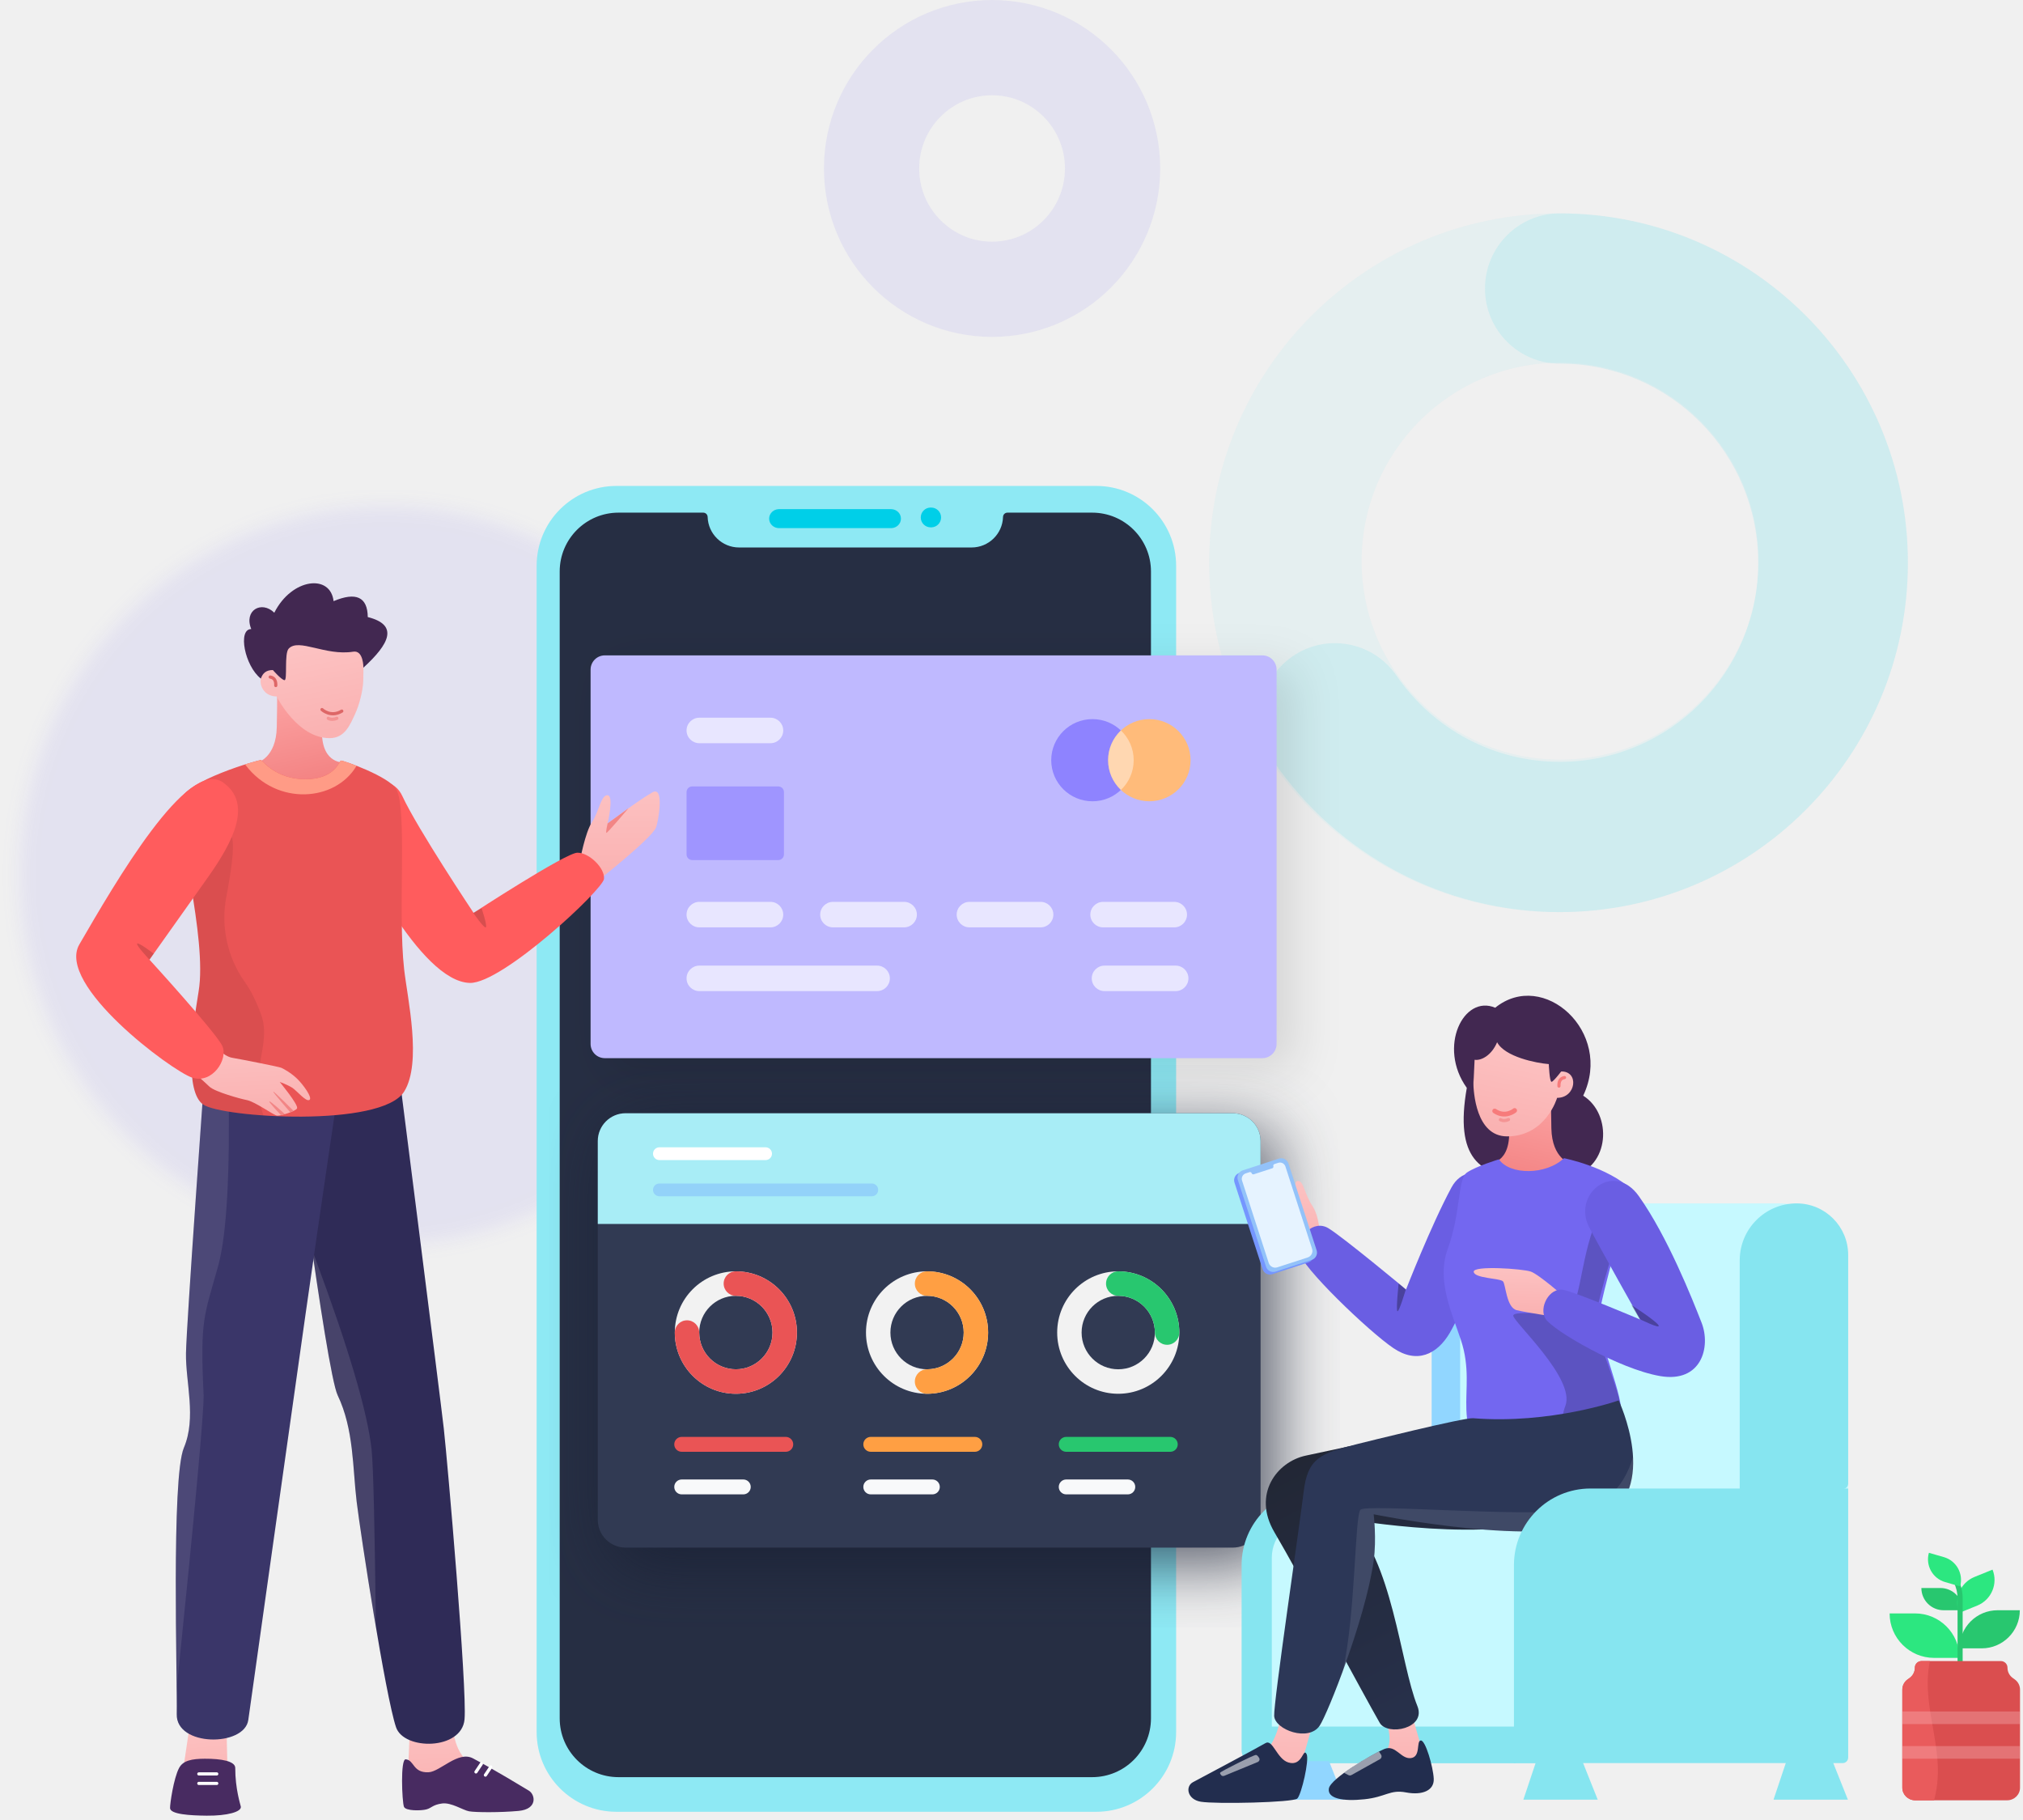
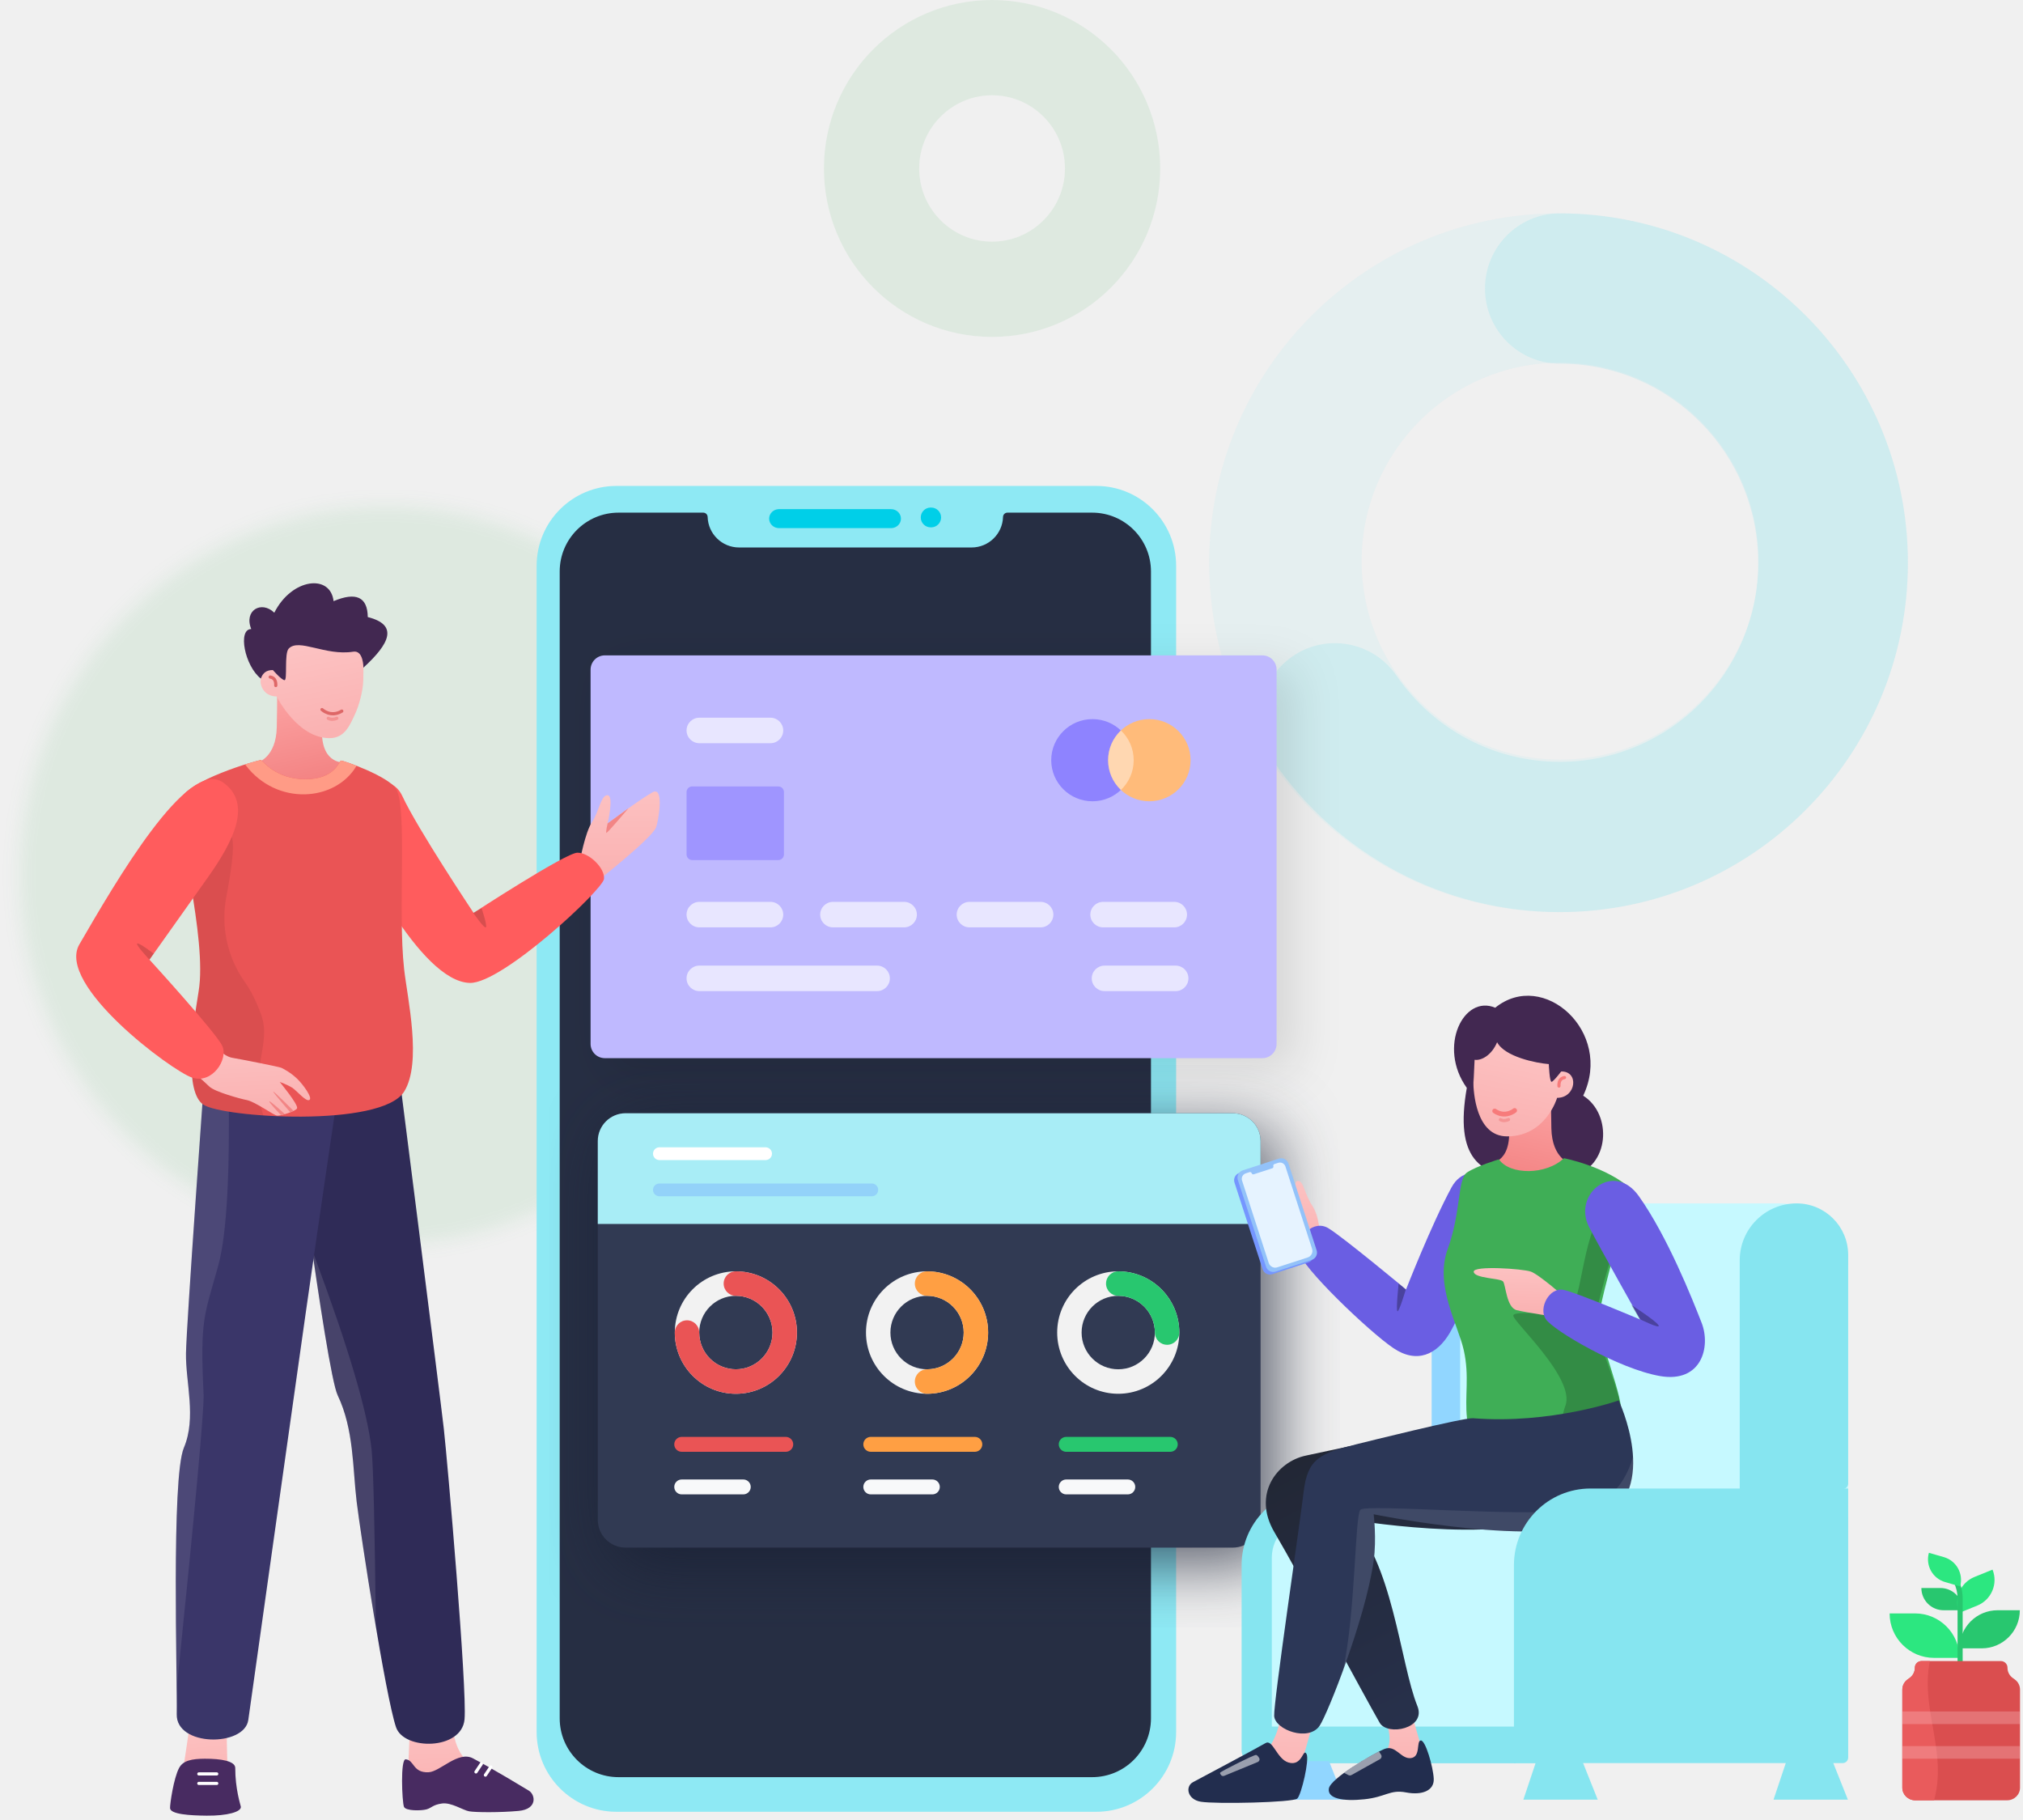
<svg xmlns="http://www.w3.org/2000/svg" width="637" height="573" viewBox="0 0 637 573" fill="none">
  <g id="Illustration">
    <g id="Shape">
      <g id="Oval" opacity="0.1" filter="url(#filter0_f)">
-         <ellipse cx="121.531" cy="275.607" rx="115.531" ry="116.393" fill="#7367F0" />
+         <ellipse cx="121.531" cy="275.607" rx="115.531" ry="116.393" fill="#3fae56" />
      </g>
      <path id="Oval_2" opacity="0.05" fill-rule="evenodd" clip-rule="evenodd" d="M380.75 177.185C380.75 116.434 429.999 67.185 490.75 67.185C551.501 67.185 600.75 116.434 600.75 177.185C600.75 237.937 551.501 287.185 490.75 287.185C429.999 287.185 380.75 237.937 380.75 177.185ZM553.75 176.685C553.75 142.167 525.768 114.185 491.25 114.185C456.732 114.185 428.75 142.167 428.75 176.685C428.75 211.203 456.732 239.185 491.25 239.185C525.768 239.185 553.75 211.203 553.75 176.685Z" fill="#00CFE8" />
-       <ellipse id="Oval_3" opacity="0.1" cx="312.382" cy="53.041" rx="37.944" ry="38.041" stroke="#7367F0" stroke-width="30" />
+       <ellipse id="Oval_3" opacity="0.1" cx="312.382" cy="53.041" rx="37.944" ry="38.041" stroke="#3fae56" stroke-width="30" />
      <path id="Path" opacity="0.1" d="M491.165 67.185C551.687 67.185 600.75 116.434 600.75 177.185C600.75 237.937 551.687 287.185 491.165 287.185C454.704 287.185 421.237 269.153 400.923 239.605C393.53 228.852 396.221 214.12 406.933 206.699C417.538 199.353 432.029 201.927 439.491 212.413L439.715 212.733C451.321 229.614 470.362 239.873 491.165 239.873C525.656 239.873 553.617 211.807 553.617 177.185C553.617 142.91 526.213 115.059 492.198 114.506L491.165 114.497C478.15 114.497 467.598 103.906 467.598 90.841C467.598 77.776 478.15 67.185 491.165 67.185Z" fill="#00CFE8" />
    </g>
    <g id="Mobile Banking App">
      <g id="Phone3">
        <path id="Rectangle" fill-rule="evenodd" clip-rule="evenodd" d="M168.975 178.137C168.975 164.254 180.229 153 194.112 153H345.201C359.084 153 370.338 164.254 370.338 178.137V545.323C370.338 559.206 359.084 570.46 345.201 570.46H194.112C180.229 570.46 168.975 559.206 168.975 545.323V178.137Z" fill="#8EE9F4" />
        <g id="Group 48">
          <path id="Rectangle_2" fill-rule="evenodd" clip-rule="evenodd" d="M176.237 179.934C176.237 169.705 184.53 161.412 194.759 161.412H221.439C222.187 161.412 222.799 162.007 222.821 162.755V162.755C222.976 168.115 227.365 172.379 232.727 172.379H305.926C311.288 172.379 315.678 168.115 315.833 162.755V162.755C315.854 162.007 316.467 161.412 317.215 161.412H343.894C354.124 161.412 362.416 169.705 362.416 179.934V541.033C362.416 551.263 354.124 559.555 343.894 559.555H194.759C184.53 559.555 176.237 551.263 176.237 541.033V179.934Z" fill="#262E43" />
          <mask id="mask0" mask-type="alpha" maskUnits="userSpaceOnUse" x="176" y="161" width="187" height="399">
            <path id="Rectangle_3" fill-rule="evenodd" clip-rule="evenodd" d="M176.237 179.934C176.237 169.705 184.53 161.412 194.759 161.412H221.439C222.187 161.412 222.799 162.007 222.821 162.755V162.755C222.976 168.115 227.365 172.379 232.727 172.379H305.926C311.288 172.379 315.678 168.115 315.833 162.755V162.755C315.854 162.007 316.467 161.412 317.215 161.412H343.894C354.124 161.412 362.416 169.705 362.416 179.934V541.033C362.416 551.263 354.124 559.555 343.894 559.555H194.759C184.53 559.555 176.237 551.263 176.237 541.033V179.934Z" fill="white" />
          </mask>
          <g mask="url(#mask0)">
            <ellipse id="Oval_4" cx="246.822" cy="403.737" rx="15.969" ry="15.951" fill="#E97EFF" fill-opacity="0.549" />
            <path id="Rectangle_4" fill-rule="evenodd" clip-rule="evenodd" d="M198.916 235.001C198.916 232.11 201.259 229.767 204.15 229.767H335.904C338.794 229.767 341.138 232.11 341.138 235.001V235.001C341.138 237.891 338.794 240.235 335.904 240.235H204.15C201.259 240.235 198.916 237.891 198.916 235.001V235.001Z" fill="#E97EFF" fill-opacity="0.549" />
          </g>
        </g>
        <path id="Path_2" d="M280.572 160.308C282.294 160.308 283.69 161.647 283.69 163.299C283.69 164.914 282.355 166.23 280.686 166.288L280.572 166.29H245.304C243.582 166.29 242.186 164.951 242.186 163.299C242.186 161.684 243.521 160.368 245.19 160.31L245.304 160.308H280.572Z" fill="#00CFE8" />
        <path id="Path_3" d="M293.21 159.81C294.933 159.81 296.329 161.205 296.329 162.925C296.329 164.608 294.994 165.979 293.325 166.039L293.21 166.041H293.047C291.324 166.041 289.928 164.646 289.928 162.925C289.928 161.243 291.263 159.872 292.932 159.812L293.047 159.81H293.21Z" fill="#00CFE8" />
      </g>
      <g id="BoardPieChart">
        <g id="Rectangle_5" filter="url(#filter1_d)">
          <path fill-rule="evenodd" clip-rule="evenodd" d="M188.229 359.27C188.229 354.434 192.15 350.513 196.986 350.513H388.175C393.011 350.513 396.931 354.434 396.931 359.27V478.524C396.931 483.361 393.011 487.281 388.175 487.281H196.986C192.15 487.281 188.229 483.361 188.229 478.524V359.27Z" fill="#313A53" />
        </g>
        <mask id="mask1" mask-type="alpha" maskUnits="userSpaceOnUse" x="188" y="350" width="209" height="138">
          <path id="Rectangle_6" fill-rule="evenodd" clip-rule="evenodd" d="M188.229 359.27C188.229 354.434 192.15 350.513 196.986 350.513H388.175C393.011 350.513 396.931 354.434 396.931 359.27V478.524C396.931 483.361 393.011 487.281 388.175 487.281H196.986C192.15 487.281 188.229 483.361 188.229 478.524V359.27Z" fill="white" />
        </mask>
        <g mask="url(#mask1)">
          <path id="Rectangle_7" fill-rule="evenodd" clip-rule="evenodd" d="M183.547 345.15H402.282V385.376H183.547L183.547 345.15Z" fill="#A8EDF6" />
          <path id="Rectangle_8" opacity="0.366" fill-rule="evenodd" clip-rule="evenodd" d="M205.621 374.649C205.621 373.538 206.522 372.638 207.632 372.638H274.515C275.626 372.638 276.526 373.538 276.526 374.649V374.649C276.526 375.76 275.626 376.66 274.515 376.66H207.632C206.522 376.66 205.621 375.76 205.621 374.649V374.649Z" fill="#6FA3FF" />
          <rect id="Rectangle_9" x="205.621" y="361.24" width="37.459" height="4.023" rx="2.011" fill="white" />
          <rect id="Rectangle_10" x="212.311" y="452.419" width="37.459" height="4.693" rx="2.346" fill="#EA5455" />
          <path id="Rectangle_11" fill-rule="evenodd" clip-rule="evenodd" d="M212.311 468.174C212.311 466.878 213.361 465.827 214.657 465.827H234.045C235.341 465.827 236.392 466.878 236.392 468.174V468.174C236.392 469.47 235.341 470.52 234.045 470.52H214.657C213.361 470.52 212.311 469.47 212.311 468.174V468.174Z" fill="#F8F9FA" />
          <rect id="Rectangle_12" x="271.844" y="452.419" width="37.459" height="4.693" rx="2.346" fill="#FF9F43" />
          <path id="Rectangle_13" fill-rule="evenodd" clip-rule="evenodd" d="M271.844 468.174C271.844 466.878 272.894 465.827 274.19 465.827H293.578C294.874 465.827 295.925 466.878 295.925 468.174V468.174C295.925 469.47 294.874 470.52 293.578 470.52H274.19C272.894 470.52 271.844 469.47 271.844 468.174V468.174Z" fill="#F8F9FA" />
          <rect id="Rectangle_14" x="333.385" y="452.419" width="37.459" height="4.693" rx="2.346" fill="#28C76F" />
          <path id="Rectangle_15" fill-rule="evenodd" clip-rule="evenodd" d="M333.385 468.174C333.385 466.878 334.435 465.827 335.731 465.827H355.119C356.415 465.827 357.466 466.878 357.466 468.174V468.174C357.466 469.47 356.415 470.52 355.119 470.52H335.731C334.435 470.52 333.385 469.47 333.385 468.174V468.174Z" fill="#F8F9FA" />
          <g id="Group 3">
            <path id="Oval_5" fill-rule="evenodd" clip-rule="evenodd" d="M352.114 438.843C362.735 438.843 371.345 430.213 371.345 419.568C371.345 408.923 362.735 400.293 352.114 400.293C341.493 400.293 332.883 408.923 332.883 419.568C332.883 430.213 341.493 438.843 352.114 438.843ZM352.114 431.133C345.741 431.133 340.575 425.955 340.575 419.568C340.575 413.181 345.741 408.003 352.114 408.003C358.487 408.003 363.653 413.181 363.653 419.568C363.653 425.955 358.487 431.133 352.114 431.133Z" fill="#F2F2F2" />
            <path id="Path_4" fill-rule="evenodd" clip-rule="evenodd" d="M371.345 419.568C371.345 408.923 362.735 400.293 352.114 400.293C349.99 400.293 348.268 402.019 348.268 404.148C348.268 406.277 349.99 408.003 352.114 408.003C358.414 408.003 363.535 413.064 363.651 419.351L363.653 419.568C363.653 421.697 365.375 423.423 367.499 423.423C369.623 423.423 371.345 421.697 371.345 419.568Z" fill="#28C76F" />
          </g>
          <g id="Group 4">
            <path id="Oval_6" fill-rule="evenodd" clip-rule="evenodd" d="M291.911 438.843C302.532 438.843 311.142 430.213 311.142 419.568C311.142 408.923 302.532 400.293 291.911 400.293C281.29 400.293 272.68 408.923 272.68 419.568C272.68 430.213 281.29 438.843 291.911 438.843ZM291.911 431.133C285.538 431.133 280.372 425.955 280.372 419.568C280.372 413.181 285.538 408.003 291.911 408.003C298.284 408.003 303.45 413.181 303.45 419.568C303.45 425.955 298.284 431.133 291.911 431.133Z" fill="#F2F2F2" />
            <path id="Path_5" d="M291.911 438.843C302.532 438.843 311.142 430.213 311.142 419.568C311.142 408.923 302.532 400.293 291.911 400.293C289.786 400.293 288.064 402.019 288.064 404.148C288.064 406.277 289.786 408.003 291.911 408.003C298.283 408.003 303.45 413.181 303.45 419.568C303.45 425.882 298.4 431.015 292.127 431.131L291.911 431.133C289.786 431.133 288.064 432.859 288.064 434.988C288.064 437.117 289.786 438.843 291.911 438.843Z" fill="#FF9F43" />
          </g>
          <g id="Group 6">
            <path id="Oval_7" fill-rule="evenodd" clip-rule="evenodd" d="M231.709 438.843C242.33 438.843 250.94 430.213 250.94 419.568C250.94 408.923 242.33 400.293 231.709 400.293C221.088 400.293 212.478 408.923 212.478 419.568C212.478 430.213 221.088 438.843 231.709 438.843ZM231.709 431.133C225.336 431.133 220.17 425.955 220.17 419.568C220.17 413.181 225.336 408.003 231.709 408.003C238.082 408.003 243.248 413.181 243.248 419.568C243.248 425.955 238.082 431.133 231.709 431.133Z" fill="#F2F2F2" />
            <path id="Path_6" fill-rule="evenodd" clip-rule="evenodd" d="M212.478 419.568C212.478 430.213 221.088 438.843 231.709 438.843C242.33 438.843 250.94 430.213 250.94 419.568C250.94 408.923 242.33 400.293 231.709 400.293C229.585 400.293 227.863 402.019 227.863 404.148C227.863 406.277 229.585 408.003 231.709 408.003C238.082 408.003 243.248 413.181 243.248 419.568C243.248 425.955 238.082 431.133 231.709 431.133C225.336 431.133 220.17 425.955 220.17 419.568C220.17 417.439 218.448 415.713 216.324 415.713C214.2 415.713 212.478 417.439 212.478 419.568Z" fill="#EA5455" />
          </g>
        </g>
      </g>
      <g id="VisaCard2">
        <g id="Rectangle_16" filter="url(#filter2_d)">
          <path fill-rule="evenodd" clip-rule="evenodd" d="M190.441 206.351H397.491C399.964 206.351 401.968 208.361 401.968 210.841V328.683C401.968 331.163 399.964 333.172 397.491 333.172H190.441C187.968 333.172 185.964 331.163 185.964 328.683V210.841C185.964 208.361 187.968 206.351 190.441 206.351Z" fill="#BFB9FF" />
        </g>
        <g id="Group 46">
          <g id="Group 45">
            <g id="Group 43">
              <ellipse id="Oval_8" cx="343.993" cy="239.357" rx="12.983" ry="12.935" fill="#8E83FF" />
              <ellipse id="Oval Copy 10" cx="361.901" cy="239.357" rx="12.983" ry="12.935" fill="#FFBB7A" />
              <path id="Path_7" fill-rule="evenodd" clip-rule="evenodd" d="M352.83 230.104L352.949 229.992C355.43 232.348 356.976 235.673 356.976 239.357C356.976 243.042 355.43 246.367 352.949 248.723C350.465 246.368 348.918 243.042 348.918 239.357C348.918 235.731 350.416 232.452 352.83 230.104L352.949 229.992L352.83 230.104Z" fill="white" fill-opacity="0.416" />
            </g>
            <path id="Rectangle_17" fill-rule="evenodd" clip-rule="evenodd" d="M217.972 247.609H245.057C246.046 247.609 246.848 248.408 246.848 249.393V269.019C246.848 270.004 246.046 270.803 245.057 270.803H217.972C216.983 270.803 216.182 270.004 216.182 269.019V249.393C216.182 248.408 216.983 247.609 217.972 247.609Z" fill="#9F95FF" />
          </g>
          <g id="Group 44">
            <path id="Rectangle_18" fill-rule="evenodd" clip-rule="evenodd" d="M220.211 283.96H242.595C244.82 283.96 246.624 285.758 246.624 287.975C246.624 290.192 244.82 291.989 242.595 291.989H220.211C217.986 291.989 216.182 290.192 216.182 287.975C216.182 285.758 217.986 283.96 220.211 283.96Z" fill="white" fill-opacity="0.647" />
            <path id="Rectangle_19" fill-rule="evenodd" clip-rule="evenodd" d="M220.211 304.032H276.17C278.396 304.032 280.199 305.829 280.199 308.046C280.199 310.263 278.396 312.06 276.17 312.06H220.211C217.986 312.06 216.182 310.263 216.182 308.046C216.182 305.829 217.986 304.032 220.211 304.032Z" fill="white" fill-opacity="0.647" />
            <path id="Rectangle_20" fill-rule="evenodd" clip-rule="evenodd" d="M347.799 304.032H370.182C372.408 304.032 374.212 305.829 374.212 308.046C374.212 310.263 372.408 312.06 370.182 312.06H347.799C345.573 312.06 343.77 310.263 343.77 308.046C343.77 305.829 345.573 304.032 347.799 304.032Z" fill="white" fill-opacity="0.647" />
            <path id="Rectangle_21" fill-rule="evenodd" clip-rule="evenodd" d="M220.211 225.977H242.595C244.82 225.977 246.624 227.774 246.624 229.991C246.624 232.208 244.82 234.005 242.595 234.005H220.211C217.986 234.005 216.182 232.208 216.182 229.991C216.182 227.774 217.986 225.977 220.211 225.977Z" fill="white" fill-opacity="0.647" />
            <path id="Rectangle Copy 38" fill-rule="evenodd" clip-rule="evenodd" d="M262.293 283.96H284.677C286.902 283.96 288.706 285.758 288.706 287.975C288.706 290.192 286.902 291.989 284.677 291.989H262.293C260.068 291.989 258.264 290.192 258.264 287.975C258.264 285.758 260.068 283.96 262.293 283.96Z" fill="white" fill-opacity="0.647" />
            <path id="Rectangle Copy 39" fill-rule="evenodd" clip-rule="evenodd" d="M305.269 283.96H327.653C329.878 283.96 331.682 285.758 331.682 287.975C331.682 290.192 329.878 291.989 327.653 291.989H305.269C303.044 291.989 301.24 290.192 301.24 287.975C301.24 285.758 303.044 283.96 305.269 283.96Z" fill="white" fill-opacity="0.647" />
            <path id="Rectangle Copy 40" fill-rule="evenodd" clip-rule="evenodd" d="M347.351 283.96H369.735C371.96 283.96 373.764 285.758 373.764 287.975C373.764 290.192 371.96 291.989 369.735 291.989H347.351C345.126 291.989 343.322 290.192 343.322 287.975C343.322 285.758 345.126 283.96 347.351 283.96Z" fill="white" fill-opacity="0.647" />
          </g>
        </g>
      </g>
      <g id="Men1.1">
        <g id="LLeg">
          <path id="Path_8" fill-rule="evenodd" clip-rule="evenodd" d="M142.482 542C142.482 542 142.328 551.857 148.381 555.358C154.434 558.86 163.812 565.365 163.812 565.365L128.137 566.574L129.154 541.911L142.482 542Z" fill="url(#paint0_linear)" />
          <path id="Path_9" fill-rule="evenodd" clip-rule="evenodd" d="M127.761 553.936C130.519 554.22 129.916 558.21 134.922 558.016C138.569 557.874 144.257 551.148 148.936 553.639C156.078 557.442 164.453 562.57 166.506 563.791C168.56 565.013 169.371 569.618 163.303 570.184C157.501 570.724 149.668 570.664 147.707 570.306C145.744 569.949 142.105 567.446 139.177 567.846C136.249 568.247 135.915 569.256 134.279 569.703C132.643 570.15 127.704 570.247 127.192 568.868C126.603 567.286 126.014 553.756 127.761 553.936Z" fill="#482B61" />
          <path id="Path_10" fill-rule="evenodd" clip-rule="evenodd" d="M124.996 332.889C124.996 332.889 138.605 439.705 139.743 449.806C140.88 459.908 147.128 531.771 146.273 541.357C145.402 551.118 127.14 551.171 124.69 543.806C121.337 533.725 113.585 483.341 112.303 472.819C111.021 462.298 111.471 450.083 106.319 439.309C102.63 431.596 90.423 335.628 90.423 335.628L124.996 332.889Z" fill="#2F2B57" />
          <path id="Path_11" opacity="0.591" fill-rule="evenodd" clip-rule="evenodd" d="M116.998 456.324L117.046 456.805C117.566 462.384 118.001 480.866 118.352 512.249L117.569 507.562C115.113 492.698 112.931 477.974 112.303 472.819C111.048 462.517 111.453 450.591 106.634 439.985L106.319 439.309C104.695 435.915 101.422 415.426 98.266 393.547L99.257 396.201C109.796 424.543 115.709 444.584 116.998 456.324Z" fill="white" fill-opacity="0.192" />
          <path id="Path 10" d="M151.575 555.354L149.868 557.907" stroke="white" stroke-linecap="round" />
          <path id="Path 10_2" d="M154.554 556.352L152.848 558.906" stroke="white" stroke-linecap="round" />
        </g>
        <g id="RLeg">
          <path id="Path_12" fill-rule="evenodd" clip-rule="evenodd" d="M59.586 544.261L56.394 565.817L71.825 565.739L71.32 543.86L59.586 544.261Z" fill="url(#paint1_linear)" />
          <path id="Path_13" fill-rule="evenodd" clip-rule="evenodd" d="M53.55 569.305C53.499 568.047 54.67 559.89 56.394 556.66C57.644 554.318 60.417 553.769 64.474 553.752C69.707 553.732 74.081 554.523 74.075 556.66C74.056 563.199 75.714 568.228 75.826 568.802C76.153 570.488 71.472 571.747 65.08 571.682C59.847 571.631 53.631 571.266 53.55 569.305Z" fill="#482B61" />
          <path id="Path_14" fill-rule="evenodd" clip-rule="evenodd" d="M107.504 336.396C107.504 336.396 100.429 384.069 96.146 414.233C91.937 443.873 79.474 532.285 78.186 541.54C77.004 550.036 55.422 550.036 55.649 539.747C55.876 529.457 53.878 465.335 57.897 455.841C61.915 446.348 58.417 435.299 58.563 426.076C58.709 416.853 64.489 337.012 64.489 337.012L107.504 336.396Z" fill="#3A3669" />
          <path id="Path_15" opacity="0.462" fill-rule="evenodd" clip-rule="evenodd" d="M68.797 398.217L68.459 399.444C64.362 414.163 62.949 415.49 64.11 438.967L64.121 439.444C64.162 445.351 61.353 475.917 55.694 531.142L55.669 527.709C55.47 505.18 54.64 464.445 57.794 456.097L57.897 455.841C61.915 446.348 58.417 435.299 58.563 426.076C58.709 416.853 64.489 337.013 64.489 337.013L71.871 336.906L71.946 340.563C72.477 369.125 71.427 388.343 68.797 398.217V398.217Z" fill="white" fill-opacity="0.192" />
          <path id="Path 9" d="M62.605 558.534H68.253" stroke="white" stroke-linecap="round" />
          <path id="Path 9_2" d="M62.605 561.529H68.253" stroke="white" stroke-linecap="round" />
        </g>
        <g id="Head">
          <path id="Path_16" fill-rule="evenodd" clip-rule="evenodd" d="M81.035 240.078C81.035 240.078 86.946 238.683 87.151 228.949C87.356 219.214 87.212 215.891 87.212 215.891L101.226 215.655C101.226 215.655 101.368 226.504 101.37 230.428C101.375 240.968 108.682 240.078 108.682 240.078C108.682 240.078 107.163 248.624 95.365 249.291C86.154 249.812 81.035 240.078 81.035 240.078Z" fill="url(#paint2_linear)" />
          <g id="Head1">
            <path id="Path_17" fill-rule="evenodd" clip-rule="evenodd" d="M85.926 210.97C80.118 210.745 81.065 219.291 87.099 219.279C87.099 219.279 93.583 232.383 103.764 232.417C108.668 232.434 110.269 228.043 111.739 224.962C113.209 221.88 114.288 217.27 114.378 214.447C114.474 211.437 114.486 201.55 114.486 201.55L85.7 201.537L85.926 210.97Z" fill="url(#paint3_linear)" />
            <path id="Path_18" d="M103.356 226.173C104.227 226.654 105.263 226.535 106.065 226.173" stroke="#F49494" stroke-linecap="round" />
            <path id="Path 8" d="M86.832 215.849C86.892 214.478 86.476 213.39 85.085 213.171" stroke="#DE6767" stroke-linecap="round" />
            <path id="Path_19" fill-rule="evenodd" clip-rule="evenodd" d="M85.926 210.971C85.926 210.971 88.597 214.069 89.585 214.154C90.573 214.24 89.447 205.769 90.902 204.226C94.098 200.835 102.45 206.597 111.233 205.189C114.486 204.668 114.428 210.228 114.428 210.228C122.638 202.703 125.615 196.767 115.804 194.289C115.726 187.92 112.081 186.322 105.032 189.276C104.09 180.673 91.912 181.971 86.369 192.916C82.356 188.992 76.717 192.16 79.11 198.064C74.79 198.064 77.041 209.672 82.133 213.66C82.74 211.918 83.85 210.971 85.926 210.971Z" fill="#422851" />
            <path id="Path_20" d="M101.387 223.414C101.387 223.414 104.152 226.029 107.624 223.899" stroke="#DE6767" stroke-linecap="round" />
          </g>
        </g>
        <g id="LArm">
          <g id="Group 3_2">
            <path id="Path_21" fill-rule="evenodd" clip-rule="evenodd" d="M182.553 271.335C182.553 271.335 184.215 262.095 186.414 258.858C188.613 255.619 189.254 250.179 191.329 250.379C193.404 250.58 191.326 259.265 191.326 259.265C191.326 259.265 201.002 252.005 205.392 249.504C209.397 247.223 207.2 259.026 206.574 260.531C205.083 264.112 187.833 277.63 187.833 277.63C187.833 277.63 182.93 272.157 182.553 271.335Z" fill="url(#paint4_linear)" />
            <path id="Path_22" fill-rule="evenodd" clip-rule="evenodd" d="M191.326 259.264C191.326 259.264 190.612 262.235 190.968 262.235C191.325 262.235 197.892 254.487 197.892 254.487L191.326 259.264Z" fill="#F28585" />
          </g>
          <path id="Path_23" fill-rule="evenodd" clip-rule="evenodd" d="M126.694 250.655C131.425 260.915 149.121 287.426 149.121 287.426C149.121 287.426 178.119 268.52 181.809 268.481C185.499 268.442 190.509 273.338 190.194 276.717C189.879 280.096 158.129 309.732 147.946 309.483C132.113 309.095 112.258 267.922 110.219 262.419C104.759 247.678 122.079 240.647 126.694 250.655Z" fill="#FF5C5D" />
          <path id="Path 5" fill-rule="evenodd" clip-rule="evenodd" d="M149.016 287.407C149.016 287.407 152.364 292.312 152.964 291.99C153.564 291.668 151.648 285.994 151.648 285.994L149.016 287.407Z" fill="black" fill-opacity="0.16" />
        </g>
        <g id="Body">
          <path id="Path_24" fill-rule="evenodd" clip-rule="evenodd" d="M56.657 252.296C55.171 259.42 65.346 295.325 62.546 312.122C60.332 325.406 58.219 343.698 63.957 347.759C69.799 351.894 120.087 355.177 127.255 343.698C132.941 334.591 128.286 314.396 127.255 305.183C125.198 286.804 128.304 255.042 124.814 248.546C122.65 244.516 107.892 239.319 107.338 239.48C106.783 239.641 105.48 245.351 96.149 245.351C86.817 245.351 82.696 239.48 82.195 239.319C81.694 239.158 58.001 245.852 56.657 252.296Z" fill="#EA5455" />
          <path id="Path_25" fill-rule="evenodd" clip-rule="evenodd" d="M82.172 239.316L82.195 239.319C82.697 239.48 86.817 245.351 96.149 245.351C105.481 245.351 106.784 239.641 107.338 239.48C107.538 239.422 109.589 240.062 112.229 241.093L112.217 241.214C105.547 252.415 87.205 253.795 77.4 240.981L77.178 240.685L78.272 240.345C80.274 239.737 81.707 239.371 82.097 239.322L82.172 239.316Z" fill="#FF9B86" />
          <path id="Path_26" fill-rule="evenodd" clip-rule="evenodd" d="M56.688 257.245L57.511 257.359C66.233 258.607 71.348 260.58 72.857 263.28C73.847 265.052 73.387 271.044 71.476 281.257L71.273 282.329C69.501 291.586 71.528 301.163 76.877 308.888L77.178 309.316C78.987 311.847 80.654 315.179 82.181 319.314C85.722 328.903 78.19 336.983 82.96 351.25L81.986 351.178C73.12 350.499 65.949 349.169 63.957 347.759C58.219 343.698 60.333 325.406 62.546 312.122C64.928 297.83 57.917 269.704 56.688 257.245Z" fill="black" fill-opacity="0.067" />
        </g>
        <g id="Rarm">
          <g id="Group 2">
            <path id="Path_27" fill-rule="evenodd" clip-rule="evenodd" d="M66.881 328.606C66.881 328.606 70.229 332.556 73.086 333.047C75.943 333.538 87.901 335.877 88.631 336.224C89.321 336.551 91.68 337.793 93.697 339.786C95.445 341.512 98.469 345.606 97.455 346.31C96.371 347.063 93.445 343.371 91.977 342.459C90.438 341.501 88.072 340.654 88.072 340.654C88.072 340.654 93.924 347.713 93.552 348.946C93.281 349.847 88.305 351.384 87.24 351.268C86.176 351.153 80.313 346.86 77.678 346.361C75.85 346.015 67.666 343.798 65.94 342.133C64.215 340.468 60.333 337.089 60.333 337.089L66.881 328.606Z" fill="url(#paint5_linear)" />
            <path id="Path_28" fill-rule="evenodd" clip-rule="evenodd" d="M92.424 349.765C92.424 349.765 86.3 343.594 86.044 343.7C85.789 343.805 91.38 350.194 91.38 350.194L92.424 349.765Z" fill="#F28585" />
            <path id="Path_29" fill-rule="evenodd" clip-rule="evenodd" d="M89.694 350.778C89.694 350.778 85.107 346.575 84.807 346.778C84.507 346.98 88.481 351.121 88.481 351.121L89.694 350.778Z" fill="#F28585" />
          </g>
          <path id="Path_30" fill-rule="evenodd" clip-rule="evenodd" d="M70.209 246.345C79.665 252.998 73.347 265.092 65.503 276.186C58.175 286.549 47.068 302.158 47.068 302.158C47.068 302.158 67.953 325.034 69.97 329.266C71.987 333.499 66.836 341.448 60.431 339.277C54.026 337.106 17.578 310.107 24.99 297.348C36.311 277.859 59.04 238.486 70.209 246.345Z" fill="#FF5C5D" />
          <path id="Path 6" fill-rule="evenodd" clip-rule="evenodd" d="M47.068 302.158C47.068 302.158 42.782 297.624 43.183 297.099C43.583 296.575 48.413 300.281 48.413 300.281L47.068 302.158Z" fill="black" fill-opacity="0.16" />
        </g>
      </g>
      <g id="Group 7">
        <path id="Rectangle_22" fill-rule="evenodd" clip-rule="evenodd" d="M390.956 492.784C390.956 479.468 401.751 468.672 415.067 468.672L496.198 468.672V551.132C496.198 553.341 494.407 555.132 492.198 555.132H394.956C392.747 555.132 390.956 553.341 390.956 551.132L390.956 492.784Z" fill="#86E5F0" />
        <path id="Rectangle_23" fill-rule="evenodd" clip-rule="evenodd" d="M400.465 538.065L477.244 538.065V555.132H400.465V538.065Z" fill="#86E5F0" />
        <path id="Path_31" fill-rule="evenodd" clip-rule="evenodd" d="M498.245 554.514L503.088 566.644H479.675L483.732 554.514H498.245Z" fill="#86E5F0" />
        <path id="Path_32" fill-rule="evenodd" clip-rule="evenodd" d="M418.474 554.514L423.318 566.644H399.904L403.962 554.514H418.474Z" fill="#91D6FF" />
        <path id="Path_33" fill-rule="evenodd" clip-rule="evenodd" d="M577.018 554.514L581.862 566.644H558.448L562.506 554.514H577.018Z" fill="#86E5F0" />
        <path id="Rectangle_24" fill-rule="evenodd" clip-rule="evenodd" d="M450.796 403.492C450.796 390.38 461.275 379.671 474.384 379.387L496.796 378.901V476.828H450.796L450.796 403.492Z" fill="#91D6FF" />
        <path id="Rectangle_25" fill-rule="evenodd" clip-rule="evenodd" d="M459.77 403.012C459.77 389.696 470.565 378.901 483.881 378.901H560.112C572.174 378.901 581.952 388.679 581.952 400.741V477.076C581.952 478.041 581.169 478.824 580.205 478.824H459.77L459.77 403.012Z" fill="#C6F9FF" />
        <path id="Rectangle_26" fill-rule="evenodd" clip-rule="evenodd" d="M547.805 396.818C547.805 386.923 555.827 378.901 565.722 378.901V378.901C574.685 378.901 581.952 386.167 581.952 395.13V467.1C581.952 468.065 581.169 468.847 580.205 468.847H547.805V396.818Z" fill="#86E5F0" />
        <path id="Rectangle_27" fill-rule="evenodd" clip-rule="evenodd" d="M400.465 490.474C400.465 483.515 406.106 477.874 413.065 477.874H491.345V543.628H400.465V490.474Z" fill="#C6F9FF" />
        <g id="Wom1.4">
          <g id="Head_2">
            <path id="Path_34" fill-rule="evenodd" clip-rule="evenodd" d="M494.783 370.394C506.982 367.552 507.785 350.8 498.511 344.989C508.075 324.929 485.958 305.012 470.808 317.295C460.876 313.041 452.622 329.64 461.864 342.532C457.989 364.667 465.875 370.388 480.092 370.632L494.783 370.394Z" fill="#422851" />
            <path id="Path_35" fill-rule="evenodd" clip-rule="evenodd" d="M494.632 366.393C494.632 366.393 488.698 365 488.492 355.271C488.286 345.543 488.431 342.223 488.431 342.223L475.36 341.987C475.36 341.987 475.218 352.828 475.216 356.75C475.21 367.283 467.875 366.393 467.875 366.393C467.875 366.393 469.4 374.934 481.244 375.6C490.491 376.121 494.632 366.393 494.632 366.393Z" fill="url(#paint6_linear)" />
            <path id="Path_36" fill-rule="evenodd" clip-rule="evenodd" d="M491.477 337.365C497.308 337.139 496.357 345.679 490.3 345.668C490.3 345.668 486.782 357.8 474.568 357.8C464.648 357.8 464.003 343.66 463.913 340.839C463.816 337.831 463.804 327.95 463.804 327.95L491.704 327.938L491.477 337.365Z" fill="url(#paint7_linear)" />
            <path id="Path_37" d="M476.923 349.65C476.923 349.65 474.014 352.114 470.644 349.806" stroke="#F77B7B" stroke-width="1.5" stroke-linecap="round" />
            <path id="Path_38" d="M475.003 352.504C474.098 352.922 473.226 352.952 472.448 352.536" stroke="#F49494" stroke-linecap="round" />
            <path id="Path 8_2" d="M490.884 341.958C490.824 340.588 491.241 339.5 492.638 339.281" stroke="#F77B7B" stroke-linecap="round" />
            <path id="Path_39" fill-rule="evenodd" clip-rule="evenodd" d="M492.4 336.309C492.4 336.309 489.204 340.6 488.557 340.623C487.909 340.646 487.683 335.043 487.683 335.043C483.762 334.743 473.841 332.766 471.408 328.161C469.708 332.224 466.456 334.029 464.32 333.683L463.915 342.315L462.918 324.96H493.182L492.4 336.309Z" fill="#422851" />
          </g>
          <g id="LLeg_2">
            <path id="Path_40" fill-rule="evenodd" clip-rule="evenodd" d="M434.913 537.945C434.913 537.945 440.143 548.516 435.855 551.847C431.561 555.179 420.217 561.422 420.217 561.422L450.271 559.532L443.59 536.478L434.913 537.945Z" fill="url(#paint8_linear)" />
            <path id="Path_41" fill-rule="evenodd" clip-rule="evenodd" d="M447.364 548.005C445.881 548.178 447.465 553.174 444.254 553.554C441.049 553.934 439.491 549.201 435.854 550.701C432.217 552.202 418.954 559.96 418.431 563.132C417.903 566.303 422.844 567.236 429.622 566.52C436.399 565.804 437.648 563.391 442.736 564.363C447.817 565.334 451.623 563.786 451.456 560.071C451.288 556.357 448.847 547.832 447.364 548.005Z" fill="#222D4E" />
            <path id="Path 14" fill-rule="evenodd" clip-rule="evenodd" d="M434.195 551.471L434.855 552.461C435.179 552.947 435.02 553.605 434.51 553.889L425.545 558.895C425.254 559.057 424.902 559.064 424.605 558.913L423.213 558.207C425.399 556.623 427.186 555.433 429.161 554.264C430.678 553.367 432.357 552.442 434.195 551.471Z" fill="white" fill-opacity="0.541" />
            <path id="Path_42" fill-rule="evenodd" clip-rule="evenodd" d="M480.186 444.779C471.087 445.185 420.447 456.392 411.247 458.296C402.047 460.2 394.268 470.502 401.284 482.431C409.164 495.822 429.495 533.853 434.431 542.427C436.875 546.67 449.2 544.291 446.305 537.169C440.908 523.892 438.401 490.539 424.641 478.378C424.641 478.378 470.917 486.436 490.907 477.206C505.435 470.496 502.148 443.796 480.186 444.779Z" fill="url(#paint9_linear)" />
          </g>
          <g id="LArm_2">
            <path id="Path_43" fill-rule="evenodd" clip-rule="evenodd" d="M415.718 390.947C415.718 390.947 415.821 383.54 413.231 379.669C410.642 375.798 410.539 371.686 408.579 371.82C406.619 371.955 408.56 381.512 408.56 381.512C408.56 381.512 406.073 380.562 404.287 379.36C402.5 378.157 397.083 372.23 395.817 373.28C393.671 375.07 397.128 385.165 399.011 387.183C400.9 389.202 411.22 395.841 411.22 395.841L415.718 390.947Z" fill="url(#paint10_linear)" />
            <path id="Path_44" fill-rule="evenodd" clip-rule="evenodd" d="M471.632 386.508C467.399 396.33 459.65 414.374 456.455 419.757C452.451 426.498 446.137 429.468 438.745 424.467C430.978 419.211 409.591 398.711 408.964 394.068C408.342 389.424 413.577 383.853 418.314 386.737C423.05 389.622 442.732 406.01 442.732 406.01C442.732 406.01 450.675 385.637 457.064 373.836C462.598 363.626 478.074 371.577 471.632 386.508Z" fill="#6A5EE3" />
            <path id="Path_45" fill-rule="evenodd" clip-rule="evenodd" d="M442.649 406.02C442.649 406.02 440.516 413.26 440.017 412.841C439.519 412.422 440.398 404.128 440.398 404.128L442.649 406.02Z" fill="black" fill-opacity="0.303" />
          </g>
          <g id="PhoneMini4">
            <g id="Group 3_3">
              <path id="Rectangle_28" d="M388.709 372.331C388.3 371.07 388.99 369.716 390.25 369.307L401.617 365.613C402.878 365.204 404.232 365.894 404.641 367.154L413.517 394.47C413.927 395.731 413.237 397.085 411.976 397.495L400.609 401.188C399.349 401.598 397.995 400.908 397.585 399.647L388.709 372.331Z" fill="#7596FF" />
              <rect id="Rectangle_29" x="389.032" y="369.239" width="16.752" height="33.522" rx="2.4" transform="rotate(-18 389.032 369.239)" fill="#93C2F9" />
              <path id="Rectangle_30" d="M392.25 369.453L393.458 369.06C393.704 368.98 393.966 369.091 394.085 369.311L394.122 369.399C394.212 369.676 394.51 369.828 394.787 369.738L400.613 367.845C400.859 367.765 401.006 367.521 400.973 367.273L400.952 367.18C400.862 366.903 401.013 366.605 401.29 366.515L402.492 366.125C403.385 365.835 404.341 366.285 404.697 367.137L404.748 367.276V367.276L413.149 393.21C413.514 394.342 412.895 395.556 411.765 395.925L402.206 399.031C401.124 399.385 399.965 398.833 399.545 397.794L399.492 397.649C399.492 397.648 399.492 397.648 399.493 397.647L391.094 371.719C390.788 370.774 391.305 369.76 392.25 369.453Z" fill="#E6F3FF" />
            </g>
          </g>
          <g id="Body_2">
-             <path id="Path_46" fill-rule="evenodd" clip-rule="evenodd" d="M513.93 374.674C513.93 374.674 503.73 408.844 503.428 415.313C503.126 421.782 511.77 440.794 510.299 445.599C506.905 456.704 463.582 461.485 461.927 446.547C461.155 439.58 462.761 433.327 460.91 425.118C459.066 416.909 451.651 404.711 455.857 393.242C460.062 381.773 458.935 371.163 461.943 369.157C464.951 367.152 471.982 365.022 471.982 365.022C475.401 370.056 486.943 369.983 492.451 364.667C492.451 364.667 506.134 367.322 513.93 374.674Z" fill="#7367F0" />
+             <path id="Path_46" fill-rule="evenodd" clip-rule="evenodd" d="M513.93 374.674C513.93 374.674 503.73 408.844 503.428 415.313C503.126 421.782 511.77 440.794 510.299 445.599C506.905 456.704 463.582 461.485 461.927 446.547C461.155 439.58 462.761 433.327 460.91 425.118C459.066 416.909 451.651 404.711 455.857 393.242C460.062 381.773 458.935 371.163 461.943 369.157C464.951 367.152 471.982 365.022 471.982 365.022C475.401 370.056 486.943 369.983 492.451 364.667C492.451 364.667 506.134 367.322 513.93 374.674Z" fill="#3fae56" />
            <path id="Path_47" fill-rule="evenodd" clip-rule="evenodd" d="M504.789 380.208C497.991 391.003 498.011 409.799 494.36 412.26C490.708 414.722 476.497 412.306 476.497 414.256C476.497 416.205 496.136 434.07 492.912 442.611C491.224 447.082 491.682 451.083 494.286 454.613L495.136 454.427C502.874 452.678 509.095 449.536 510.298 445.599C511.77 440.794 502.129 421.782 502.431 415.313C502.687 409.822 510.794 384.369 513.238 376.801C511.248 373.288 508.432 374.423 504.789 380.208Z" fill="black" fill-opacity="0.199" />
          </g>
          <g id="RArm">
            <path id="Path_48" fill-rule="evenodd" clip-rule="evenodd" d="M493.196 408.848C493.196 408.848 484.605 401.241 481.976 400.358C479.346 399.475 463.943 398.414 464.04 400.409C464.151 402.547 472.424 402.424 473.281 403.475C474.138 404.526 474.333 411.713 477.573 412.519C480.807 413.326 490.501 414.717 490.501 414.717L493.196 408.848Z" fill="url(#paint11_linear)" />
            <path id="Path_49" fill-rule="evenodd" clip-rule="evenodd" d="M516.052 376.637C525.103 389.418 532.83 408.887 535.796 416.477C538.763 424.067 535.77 435.516 522.727 433.268C509.708 431.027 488.992 418.846 486.7 415.293C484.408 411.74 487.89 405.274 492.275 406.121C496.337 406.904 516.488 415.477 516.488 415.477C516.488 415.477 503.524 392.486 500.359 386.323C495.071 376.03 508.079 365.376 516.052 376.637Z" fill="#6A5EE3" />
            <path id="Path_50" fill-rule="evenodd" clip-rule="evenodd" d="M516.282 415.319C516.282 415.319 523.072 418.695 522.244 417.279C521.416 415.864 513.691 410.891 513.691 410.891L516.282 415.319Z" fill="black" fill-opacity="0.303" />
          </g>
          <g id="RLeg_2">
            <path id="Path_51" fill-rule="evenodd" clip-rule="evenodd" d="M403.31 538.37C403.31 538.37 403.468 550.811 393.221 555.463C382.981 560.114 375.686 559.834 376.614 563.431C377.543 567.026 404.196 566.881 406.685 564.069C408.807 561.676 413.42 539.399 414.69 541.102L403.31 538.37Z" fill="url(#paint12_linear)" />
            <path id="Path_52" fill-rule="evenodd" clip-rule="evenodd" d="M411.417 552.297C410.272 550.085 410.2 556.307 405.687 554.936C402.025 553.823 400.773 547.454 398.458 548.849C396.144 550.244 375.771 561.06 375.655 561.125C373.147 562.477 373.848 566.572 378.084 567.287C382.792 568.081 407.183 567.547 408.492 566.291C409.801 565.036 412.334 554.07 411.417 552.297Z" fill="#222D4E" />
            <path id="Path 14_2" fill-rule="evenodd" clip-rule="evenodd" d="M395.445 552.569C395.843 552.569 396.223 553.069 396.497 553.55C396.764 554.019 396.516 554.589 396.016 554.795L385.504 559.125C385.164 559.265 384.767 559.213 384.524 558.937C384.3 558.685 384.093 558.371 384.196 558.156C384.394 557.741 394.677 552.569 395.445 552.569Z" fill="white" fill-opacity="0.541" />
            <path id="Path_53" fill-rule="evenodd" clip-rule="evenodd" d="M509.691 440.933C509.691 440.933 522.919 468.883 504.33 478.481C486.353 487.762 432.535 476.785 432.535 476.785C432.535 476.785 433.497 484.531 432.535 491.441C430.023 509.486 418.078 539.55 415.551 543.327C412.056 548.551 401.41 544.612 401.209 540.262C401.009 535.912 409.235 480.358 410.486 469.764C411.73 459.169 415.659 457.63 427.135 454.734C429.772 454.069 460.949 446.317 463.805 446.543C488.346 448.484 509.691 440.933 509.691 440.933Z" fill="#2C3757" />
            <path id="Path_54" opacity="0.462" fill-rule="evenodd" clip-rule="evenodd" d="M495.191 475.596C477.393 477.592 430.273 473.479 428.381 475.348C426.574 477.132 426.876 508.175 422.823 526.143L423.439 524.446C427.251 513.854 431.209 500.971 432.535 491.441C433.497 484.531 432.535 476.785 432.535 476.785L434.705 477.205C444.935 479.128 488.51 486.649 504.33 478.481C512.901 474.055 516.399 466.703 514.823 456.424C512.109 468.042 505.565 474.433 495.191 475.596Z" fill="white" fill-opacity="0.192" />
          </g>
        </g>
        <path id="Rectangle_31" fill-rule="evenodd" clip-rule="evenodd" d="M476.71 492.784C476.71 479.468 487.505 468.672 500.821 468.672L581.952 468.672V553.385C581.952 554.35 581.17 555.132 580.205 555.132H476.71L476.71 492.784Z" fill="#86E5F0" />
      </g>
      <g id="Group 80">
        <path id="Rectangle_32" d="M595 508H603C610.732 508 617 514.268 617 522V522H609C601.268 522 595 515.732 595 508V508Z" fill="#2CE780" />
        <path id="Rectangle_33" d="M605 500H611C614.866 500 618 503.134 618 507V507H612C608.134 507 605 503.866 605 500V500Z" fill="#28C76F" />
        <path id="Rectangle_34" d="M636 507H629C622.373 507 617 512.373 617 519V519H624C630.627 519 636 513.627 636 507V507Z" fill="#28C76F" />
        <path id="Rectangle_35" fill-rule="evenodd" clip-rule="evenodd" d="M627.408 494.212L621.714 496.524C617.268 498.329 615.12 503.39 616.91 507.841V507.841L622.605 505.529C627.05 503.724 629.198 498.664 627.408 494.212V494.212Z" fill="#2CE780" />
        <path id="Path_55" fill-rule="evenodd" clip-rule="evenodd" d="M612.765 493C615.893 494.983 617.877 498.756 617.994 502.897L618 503.286V533H616.395V503.286C616.395 499.802 614.819 496.589 612.267 494.828L612 494.651L612.765 493Z" fill="#28C76F" />
        <g id="Group 84">
          <path id="Rectangle_36" fill-rule="evenodd" clip-rule="evenodd" d="M605.059 523H630.005C631.17 523 632.115 523.925 632.115 525.067V525.126C632.115 526.388 632.728 527.574 633.767 528.322L634.413 528.788C635.451 529.535 636.065 530.722 636.065 531.984V562.872C636.065 565.063 634.251 566.839 632.014 566.839H603.051C600.814 566.839 599 565.063 599 562.872V531.984C599 530.722 599.613 529.535 600.651 528.788L601.298 528.322C602.267 527.624 602.866 526.544 602.941 525.377L602.95 525.067C602.95 523.925 603.894 523 605.059 523Z" fill="#DA4E4F" />
          <mask id="mask2" mask-type="alpha" maskUnits="userSpaceOnUse" x="599" y="523" width="38" height="44">
            <path id="Rectangle_37" fill-rule="evenodd" clip-rule="evenodd" d="M605.059 523H630.005C631.17 523 632.115 523.925 632.115 525.067V525.126C632.115 526.388 632.728 527.574 633.767 528.322L634.413 528.788C635.451 529.535 636.065 530.722 636.065 531.984V562.872C636.065 565.063 634.251 566.839 632.014 566.839H603.051C600.814 566.839 599 565.063 599 562.872V531.984C599 530.722 599.613 529.535 600.651 528.788L601.298 528.322C602.267 527.624 602.866 526.544 602.941 525.377L602.95 525.067C602.95 523.925 603.894 523 605.059 523Z" fill="white" />
          </mask>
          <g mask="url(#mask2)">
            <path id="Rectangle_38" fill-rule="evenodd" clip-rule="evenodd" d="M597.987 521.016H608.114C603.645 538.063 614.53 552.2 608.114 569.616H597.987V521.016Z" fill="#E95B5C" />
            <rect id="Rectangle_39" x="599" y="549.78" width="37.065" height="3.967" fill="#FFDFE2" fill-opacity="0.258" />
            <rect id="Rectangle_40" x="599" y="538.869" width="37.065" height="3.967" fill="#FFDFE2" fill-opacity="0.258" />
          </g>
        </g>
        <path id="Rectangle_41" fill-rule="evenodd" clip-rule="evenodd" d="M607.37 488.916L612.087 490.275C616.039 491.414 618.324 495.536 617.195 499.491V499.491L612.478 498.131C608.527 496.993 606.242 492.871 607.37 488.916V488.916Z" fill="#2CE780" />
      </g>
    </g>
  </g>
  <defs>
    <filter id="filter0_f" x="0.563" y="153.777" width="241.934" height="243.659" filterUnits="userSpaceOnUse" color-interpolation-filters="sRGB">
      <feFlood flood-opacity="0" result="BackgroundImageFix" />
      <feBlend mode="normal" in="SourceGraphic" in2="BackgroundImageFix" result="shape" />
      <feGaussianBlur stdDeviation="2.718" result="effect1_foregroundBlur" />
    </filter>
    <filter id="filter1_d" x="173.229" y="335.513" width="248.702" height="176.768" filterUnits="userSpaceOnUse" color-interpolation-filters="sRGB">
      <feFlood flood-opacity="0" result="BackgroundImageFix" />
      <feColorMatrix in="SourceAlpha" type="matrix" values="0 0 0 0 0 0 0 0 0 0 0 0 0 0 0 0 0 0 127 0" />
      <feOffset dx="5" dy="5" />
      <feGaussianBlur stdDeviation="10" />
      <feColorMatrix type="matrix" values="0 0 0 0 0.086 0 0 0 0 0.114 0 0 0 0 0.192 0 0 0 0.7 0" />
      <feBlend mode="normal" in2="BackgroundImageFix" result="effect1_dropShadow" />
      <feBlend mode="normal" in="SourceGraphic" in2="effect1_dropShadow" result="shape" />
    </filter>
    <filter id="filter2_d" x="177.964" y="196.351" width="244.004" height="154.821" filterUnits="userSpaceOnUse" color-interpolation-filters="sRGB">
      <feFlood flood-opacity="0" result="BackgroundImageFix" />
      <feColorMatrix in="SourceAlpha" type="matrix" values="0 0 0 0 0 0 0 0 0 0 0 0 0 0 0 0 0 0 127 0" />
      <feOffset dx="6" dy="4" />
      <feGaussianBlur stdDeviation="7" />
      <feColorMatrix type="matrix" values="0 0 0 0 0.019 0 0 0 0 0.019 0 0 0 0 0.019 0 0 0 0.11 0" />
      <feBlend mode="normal" in2="BackgroundImageFix" result="effect1_dropShadow" />
      <feBlend mode="normal" in="SourceGraphic" in2="effect1_dropShadow" result="shape" />
    </filter>
    <linearGradient id="paint0_linear" x1="121.964" y1="535.908" x2="123.277" y2="565.378" gradientUnits="userSpaceOnUse">
      <stop stop-color="#FDC6C6" />
      <stop offset="1" stop-color="#FAB2B2" />
    </linearGradient>
    <linearGradient id="paint1_linear" x1="53.723" y1="538.516" x2="56.114" y2="564.585" gradientUnits="userSpaceOnUse">
      <stop stop-color="#FDC6C6" />
      <stop offset="1" stop-color="#FAB2B2" />
    </linearGradient>
    <linearGradient id="paint2_linear" x1="72.035" y1="210.658" x2="82.805" y2="260.315" gradientUnits="userSpaceOnUse">
      <stop stop-color="#FFAFAF" />
      <stop offset="1" stop-color="#F07777" />
    </linearGradient>
    <linearGradient id="paint3_linear" x1="74.742" y1="201.187" x2="81.657" y2="234.798" gradientUnits="userSpaceOnUse">
      <stop stop-color="#FDC6C6" />
      <stop offset="1" stop-color="#FAB2B2" />
    </linearGradient>
    <linearGradient id="paint4_linear" x1="180.59" y1="240.179" x2="180.945" y2="275.552" gradientUnits="userSpaceOnUse">
      <stop stop-color="#FDC6C6" />
      <stop offset="1" stop-color="#FAB2B2" />
    </linearGradient>
    <linearGradient id="paint5_linear" x1="53.874" y1="323.088" x2="54.935" y2="350.188" gradientUnits="userSpaceOnUse">
      <stop stop-color="#FDC6C6" />
      <stop offset="1" stop-color="#FAB2B2" />
    </linearGradient>
    <linearGradient id="paint6_linear" x1="503.342" y1="336.992" x2="492.262" y2="386.47" gradientUnits="userSpaceOnUse">
      <stop stop-color="#FFAFAF" />
      <stop offset="1" stop-color="#F07777" />
    </linearGradient>
    <linearGradient id="paint7_linear" x1="502.48" y1="327.599" x2="495.832" y2="360.118" gradientUnits="userSpaceOnUse">
      <stop stop-color="#FDC6C6" />
      <stop offset="1" stop-color="#FAB2B2" />
    </linearGradient>
    <linearGradient id="paint8_linear" x1="455.471" y1="530.406" x2="453.878" y2="560.187" gradientUnits="userSpaceOnUse">
      <stop stop-color="#FDC6C6" />
      <stop offset="1" stop-color="#FAB2B2" />
    </linearGradient>
    <linearGradient id="paint9_linear" x1="424.4" y1="568.758" x2="376.326" y2="476.481" gradientUnits="userSpaceOnUse">
      <stop stop-color="#28324F" />
      <stop offset="1" stop-color="#222735" />
    </linearGradient>
    <linearGradient id="paint10_linear" x1="419.28" y1="365.969" x2="417.128" y2="394.571" gradientUnits="userSpaceOnUse">
      <stop stop-color="#FDC6C6" />
      <stop offset="1" stop-color="#FAB2B2" />
    </linearGradient>
    <linearGradient id="paint11_linear" x1="498.241" y1="395.514" x2="497.611" y2="413.984" gradientUnits="userSpaceOnUse">
      <stop stop-color="#FDC6C6" />
      <stop offset="1" stop-color="#FAB2B2" />
    </linearGradient>
    <linearGradient id="paint12_linear" x1="421.293" y1="531.606" x2="419.735" y2="564.802" gradientUnits="userSpaceOnUse">
      <stop stop-color="#FDC6C6" />
      <stop offset="1" stop-color="#FAB2B2" />
    </linearGradient>
  </defs>
</svg>
